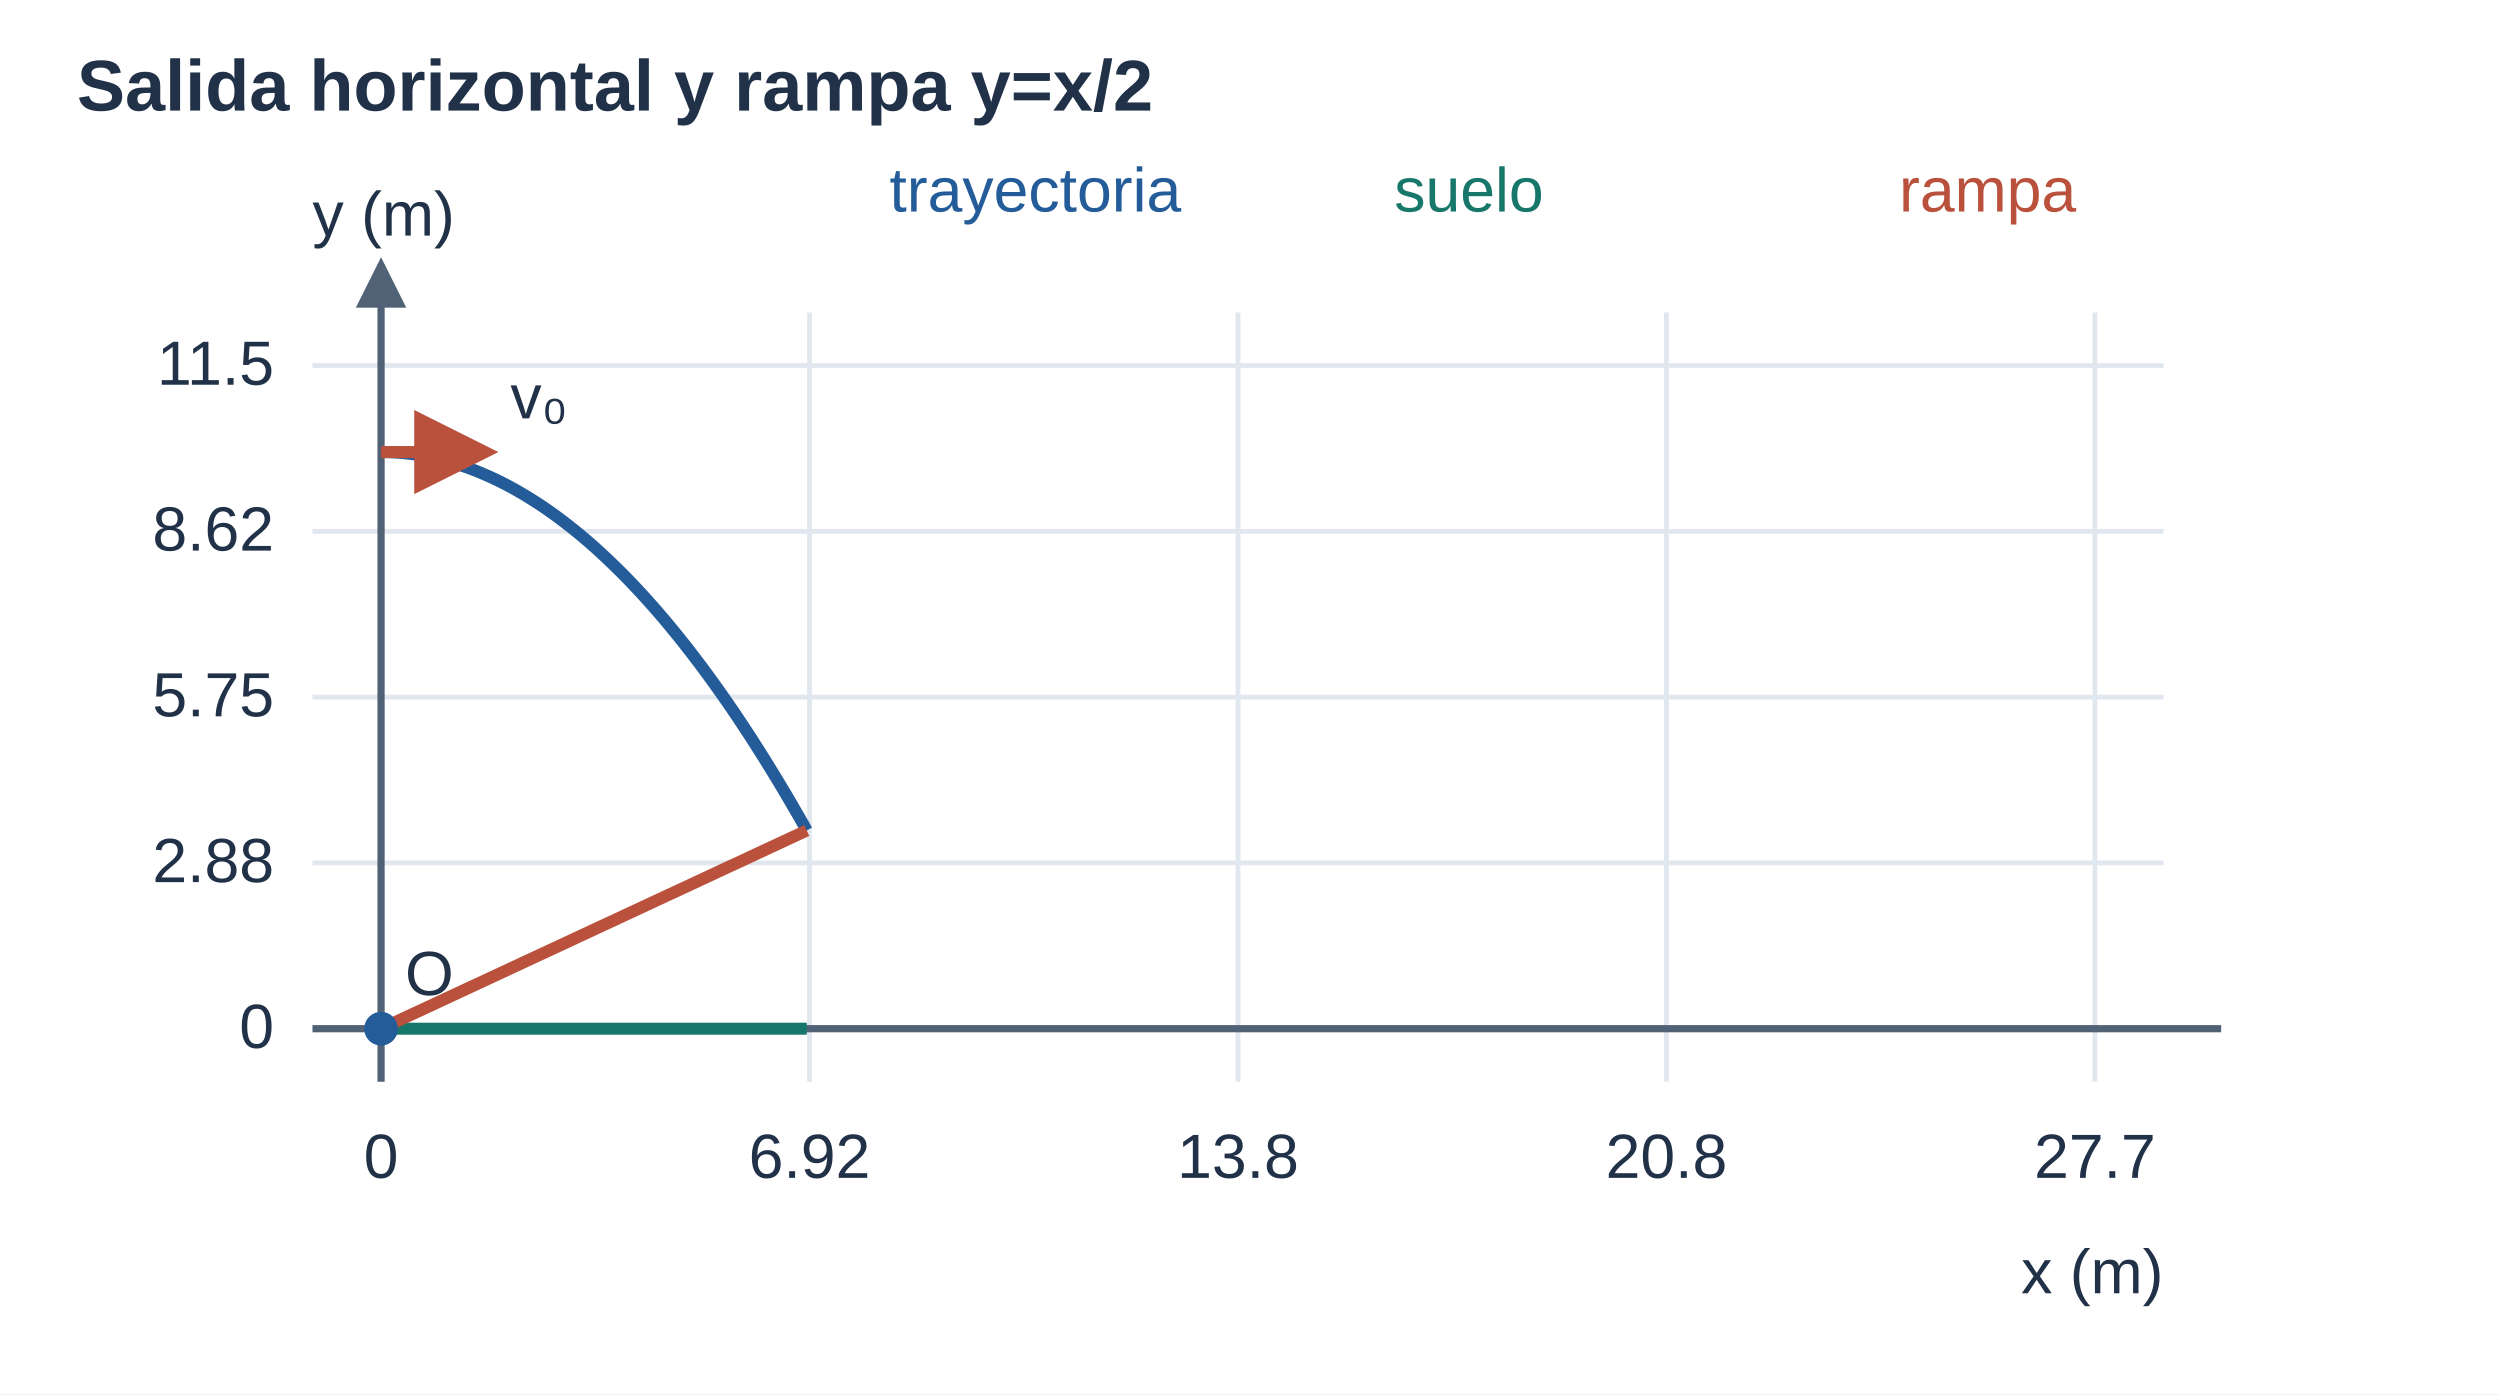
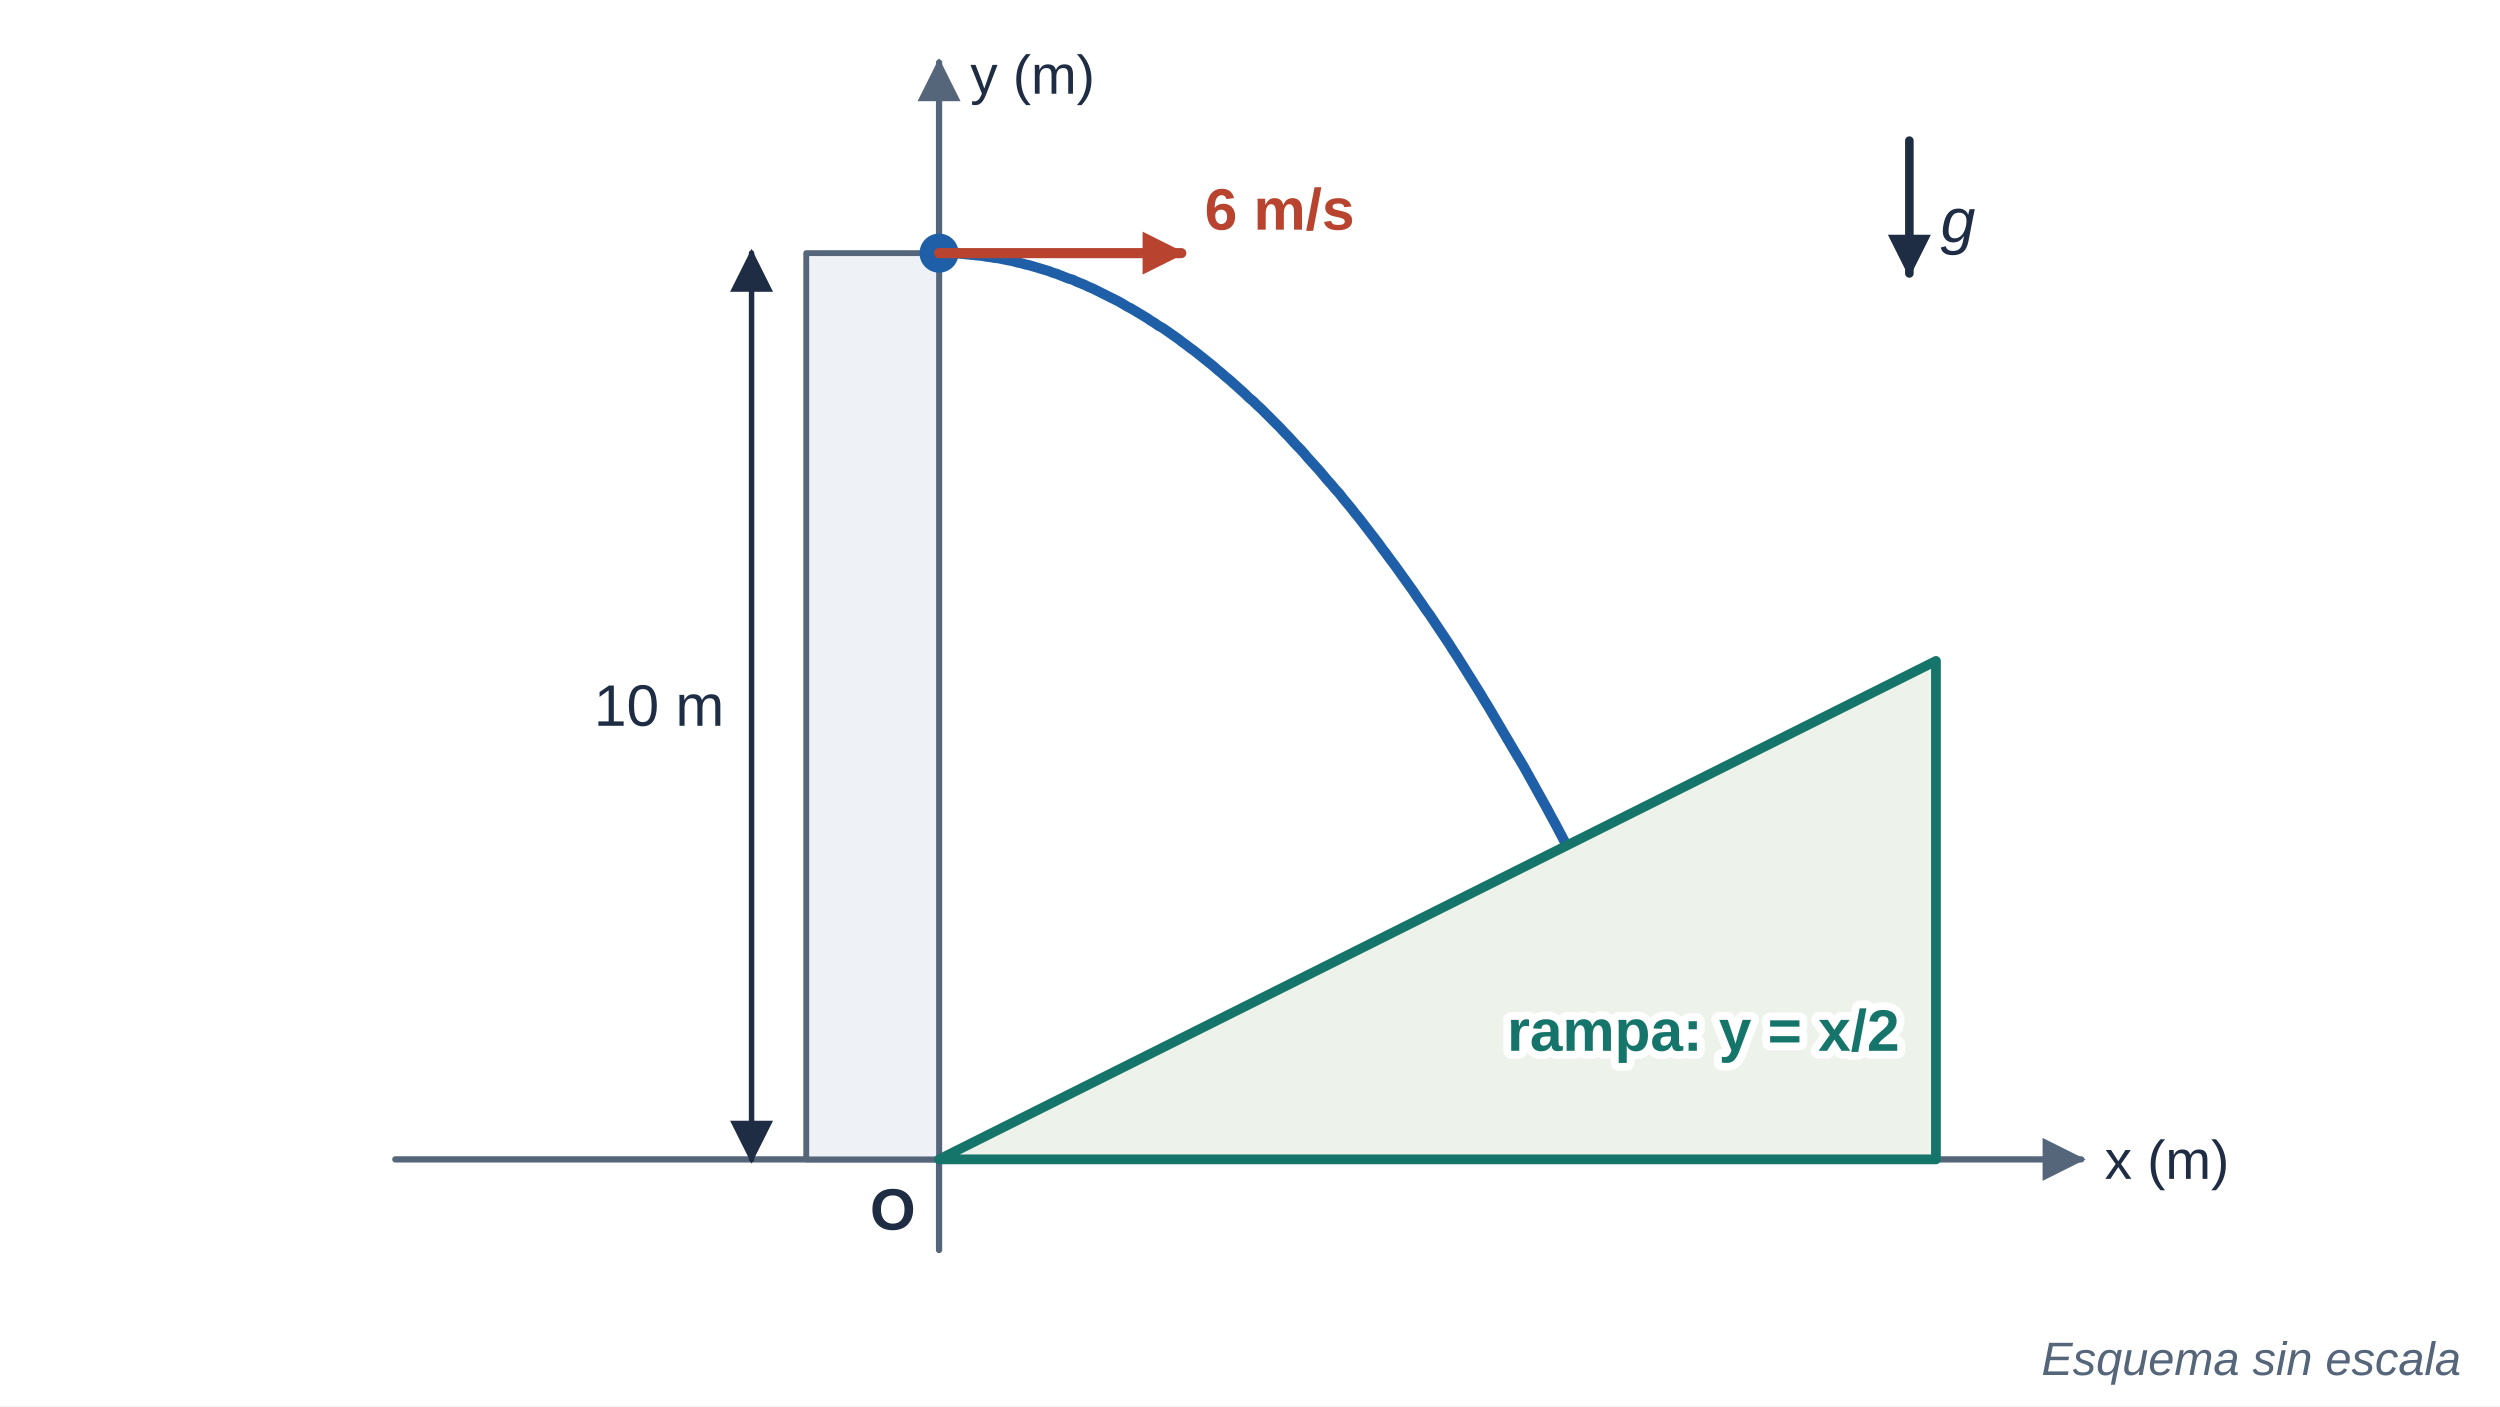
- <svg xmlns="http://www.w3.org/2000/svg" viewBox="0 0 520 290" role="img" aria-labelledby="title desc" style="max-width:100%;height:auto">
+ <svg xmlns="http://www.w3.org/2000/svg" viewBox="0 0 640 360" role="img" aria-labelledby="title desc" style="max-width:100%;height:auto">
  <defs>
-     <marker id="arrow" markerWidth="7" markerHeight="7" refX="6" refY="3.5" orient="auto-start-reverse">
-       <path d="M0 0 L7 3.5 L0 7Z" fill="context-stroke" />
+     <marker id="ah-blue" viewBox="0 0 10 10" refX="9" refY="5" markerWidth="11" markerHeight="11" markerUnits="userSpaceOnUse" orient="auto-start-reverse">
+       <path d="M0 0L10 5L0 10Z" fill="#1f5fa8" />
+     </marker>
+     <marker id="ah-red" viewBox="0 0 10 10" refX="9" refY="5" markerWidth="11" markerHeight="11" markerUnits="userSpaceOnUse" orient="auto-start-reverse">
+       <path d="M0 0L10 5L0 10Z" fill="#b8432f" />
+     </marker>
+     <marker id="ah-green" viewBox="0 0 10 10" refX="9" refY="5" markerWidth="11" markerHeight="11" markerUnits="userSpaceOnUse" orient="auto-start-reverse">
+       <path d="M0 0L10 5L0 10Z" fill="#16756a" />
+     </marker>
+     <marker id="ah-purple" viewBox="0 0 10 10" refX="9" refY="5" markerWidth="11" markerHeight="11" markerUnits="userSpaceOnUse" orient="auto-start-reverse">
+       <path d="M0 0L10 5L0 10Z" fill="#6d4fb0" />
+     </marker>
+     <marker id="ah-muted" viewBox="0 0 10 10" refX="9" refY="5" markerWidth="11" markerHeight="11" markerUnits="userSpaceOnUse" orient="auto-start-reverse">
+       <path d="M0 0L10 5L0 10Z" fill="#55657a" />
+     </marker>
+     <marker id="ah-ink" viewBox="0 0 10 10" refX="9" refY="5" markerWidth="11" markerHeight="11" markerUnits="userSpaceOnUse" orient="auto-start-reverse">
+       <path d="M0 0L10 5L0 10Z" fill="#1f2d44" />
    </marker>
  </defs>
-   <rect width="100%" height="100%" fill="white" />
-   <g font-family="Arial,sans-serif" font-size="13" fill="#203148">
-     <text x="16" y="23" font-size="15" font-weight="bold">Salida horizontal y rampa y=x/2</text>
-     <path d="M79.26 65V225 M65 213.97H450" stroke="#e1e7ee" fill="none" />
-     <text x="79.26" y="245" text-anchor="middle">0</text>
-     <text x="57" y="217.97" text-anchor="end">0</text>
-     <path d="M168.38 65V225 M65 179.48H450" stroke="#e1e7ee" fill="none" />
-     <text x="168.38" y="245" text-anchor="middle">6.92</text>
-     <text x="57" y="183.48" text-anchor="end">2.88</text>
-     <path d="M257.50 65V225 M65 145.00H450" stroke="#e1e7ee" fill="none" />
-     <text x="257.50" y="245" text-anchor="middle">13.8</text>
-     <text x="57" y="149.00" text-anchor="end">5.75</text>
-     <path d="M346.62 65V225 M65 110.52H450" stroke="#e1e7ee" fill="none" />
-     <text x="346.62" y="245" text-anchor="middle">20.8</text>
-     <text x="57" y="114.52" text-anchor="end">8.62</text>
-     <path d="M435.74 65V225 M65 76.03H450" stroke="#e1e7ee" fill="none" />
-     <text x="435.74" y="245" text-anchor="middle">27.7</text>
-     <text x="57" y="80.03" text-anchor="end">11.5</text>
-     <path d="M65 213.97H462 M79.26 225V55" stroke="#516276" stroke-width="1.5" fill="none" marker-end="url(#arrow)" />
-     <text x="450" y="269" text-anchor="end">x (m)</text>
-     <text x="65" y="49">y (m)</text>
-     <polyline points="79.26,94.03 80.74,94.05 82.21,94.11 83.69,94.22 85.16,94.38 86.64,94.57 88.11,94.81 89.59,95.10 91.07,95.42 92.54,95.80 94.02,96.21 95.49,96.67 96.97,97.17 98.45,97.72 99.92,98.31 101.40,98.95 102.87,99.62 104.35,100.34 105.83,101.11 107.30,101.92 108.78,102.77 110.25,103.67 111.73,104.61 113.21,105.59 114.68,106.62 116.16,107.69 117.63,108.81 119.11,109.97 120.59,111.17 122.06,112.41 123.54,113.70 125.01,115.04 126.49,116.42 127.96,117.84 129.44,119.30 130.92,120.81 132.39,122.36 133.87,123.96 135.34,125.60 136.82,127.28 138.30,129.01 139.77,130.78 141.25,132.60 142.72,134.45 144.20,136.36 145.68,138.30 147.15,140.29 148.63,142.33 150.10,144.40 151.58,146.52 153.06,148.69 154.53,150.90 156.01,153.15 157.48,155.45 158.96,157.79 160.43,160.17 161.91,162.60 163.39,165.07 164.86,167.58 166.34,170.14 167.81,172.74" fill="none" stroke="#245b99" stroke-width="2.5" />
-     <text x="185" y="44" fill="#245b99">trayectoria</text>
-     <polyline points="79.26,213.97 167.81,213.97" fill="none" stroke="#18776b" stroke-width="2.5" />
-     <text x="290" y="44" fill="#18776b">suelo</text>
-     <polyline points="79.26,213.97 167.81,172.74" fill="none" stroke="#ba513c" stroke-width="2.5" />
-     <text x="395" y="44" fill="#ba513c">rampa</text>
-     <path d="M79.26,94.03 L101.16,94.03" stroke="#ba513c" stroke-width="2.5" marker-end="url(#arrow)" />
-     <text x="106.16" y="87.03">v₀</text>
-     <circle cx="79.26" cy="213.97" r="3.5" fill="#245b99" />
-     <text x="84.26" y="206.97">O</text>
+   <rect width="640" height="360" fill="#ffffff" />
+   <g font-family="Arial, Helvetica, sans-serif" font-size="15" fill="#1f2d44" stroke-linecap="round" stroke-linejoin="round">
+     <text x="234.4" y="314.8" text-anchor="end" font-weight="bold">O</text>
+     <path d="M101.2 296.8L532.8 296.8" fill="none" stroke="#55657a" stroke-width="1.6" marker-end="url(#ah-muted)" />
+     <path d="M240.4 320.0L240.4 16.0" fill="none" stroke="#55657a" stroke-width="1.6" marker-end="url(#ah-muted)" />
+     <text x="538.8" y="301.8" font-size="14">x (m)</text>
+     <text x="248.4" y="24.0" font-size="14">y (m)</text>
+     <rect x="206.4" y="64.8" width="34" height="232.0" fill="#eef2f7" stroke="#55657a" stroke-width="1.5" />
+     <path d="M192.4 296.8L192.4 64.8" fill="none" stroke="#1f2d44" stroke-width="1.4" marker-start="url(#ah-ink)" marker-end="url(#ah-ink)" />
+     <text x="185.4" y="185.8" text-anchor="end" stroke="#ffffff" stroke-width="4" paint-order="stroke">10 m</text>
+     <polyline points="240.4,64.8 241.4,64.8 242.4,64.8 243.4,64.9 244.4,64.9 245.4,64.9 246.4,65.0 247.4,65.1 248.4,65.2 249.4,65.3 250.4,65.4 251.4,65.5 252.5,65.7 253.5,65.8 254.5,66.0 255.5,66.1 256.5,66.3 257.5,66.5 258.5,66.7 259.5,66.9 260.5,67.2 261.5,67.4 262.5,67.7 263.5,67.9 264.5,68.2 265.5,68.5 266.5,68.8 267.5,69.1 268.5,69.4 269.5,69.8 270.5,70.1 271.5,70.5 272.5,70.9 273.5,71.3 274.6,71.6 275.6,72.1 276.6,72.5 277.6,72.9 278.6,73.4 279.6,73.8 280.6,74.3 281.6,74.8 282.6,75.3 283.6,75.8 284.6,76.3 285.6,76.8 286.6,77.3 287.6,77.9 288.6,78.5 289.6,79.0 290.6,79.6 291.6,80.2 292.6,80.8 293.6,81.4 294.6,82.1 295.6,82.7 296.6,83.4 297.7,84.0 298.7,84.7 299.7,85.4 300.7,86.1 301.7,86.8 302.7,87.6 303.7,88.3 304.7,89.1 305.7,89.8 306.7,90.6 307.7,91.4 308.7,92.2 309.7,93.0 310.7,93.8 311.7,94.7 312.7,95.5 313.7,96.4 314.7,97.2 315.7,98.1 316.7,99.0 317.7,99.9 318.7,100.8 319.7,101.8 320.8,102.7 321.8,103.7 322.8,104.6 323.8,105.6 324.8,106.6 325.8,107.6 326.8,108.6 327.8,109.6 328.8,110.7 329.8,111.7 330.8,112.8 331.8,113.9 332.8,114.9 333.8,116.0 334.8,117.2 335.8,118.3 336.8,119.4 337.8,120.5 338.8,121.7 339.8,122.9 340.8,124.0 341.8,125.2 342.9,126.4 343.9,127.7 344.9,128.9 345.9,130.1 346.9,131.4 347.9,132.6 348.9,133.9 349.9,135.2 350.9,136.5 351.9,137.8 352.9,139.1 353.9,140.5 354.9,141.8 355.9,143.2 356.9,144.5 357.9,145.9 358.9,147.3 359.9,148.7 360.9,150.1 361.9,151.5 362.9,153.0 363.9,154.4 364.9,155.9 366.0,157.4 367.0,158.9 368.0,160.4 369.0,161.9 370.0,163.4 371.0,164.9 372.0,166.5 373.0,168.0 374.0,169.6 375.0,171.2 376.0,172.8 377.0,174.4 378.0,176.0 379.0,177.6 380.0,179.3 381.0,180.9 382.0,182.6 383.0,184.3 384.0,186.0 385.0,187.7 386.0,189.4 387.0,191.1 388.0,192.8 389.1,194.6 390.1,196.3 391.1,198.1 392.1,199.9 393.1,201.7 394.1,203.5 395.1,205.3 396.1,207.1 397.1,209.0 398.1,210.8 399.1,212.7 400.1,214.6 401.1,216.5" fill="none" stroke="#1f5fa8" stroke-width="2.6" />
+     <circle cx="240.4" cy="64.8" r="5" fill="#1f5fa8" />
+     <path d="M240.4 64.8L302.4 64.8" fill="none" stroke="#b8432f" stroke-width="2.6" marker-end="url(#ah-red)" />
+     <text x="308.4" y="58.8" fill="#b8432f" font-weight="bold" stroke="#ffffff" stroke-width="4" paint-order="stroke">6 m/s</text>
+     <path d="M488.8 36.0L488.8 70.0" fill="none" stroke="#1f2d44" stroke-width="2.2" marker-end="url(#ah-ink)" />
+     <text x="496.8" y="62.0" font-size="16" font-style="italic">g</text>
+     <path d="M240.4 296.8L495.6 169.2L495.6 296.8Z" fill="#edf3ea" stroke="#16756a" stroke-width="2.5" />
+     <text x="486.3" y="269.0" text-anchor="end" fill="#16756a" font-weight="bold" stroke="#ffffff" stroke-width="4" paint-order="stroke">rampa: y = x/2</text>
+     <text x="630.0" y="352.0" text-anchor="end" fill="#55657a" font-size="12" font-style="italic">Esquema sin escala</text>
  </g>
</svg>
